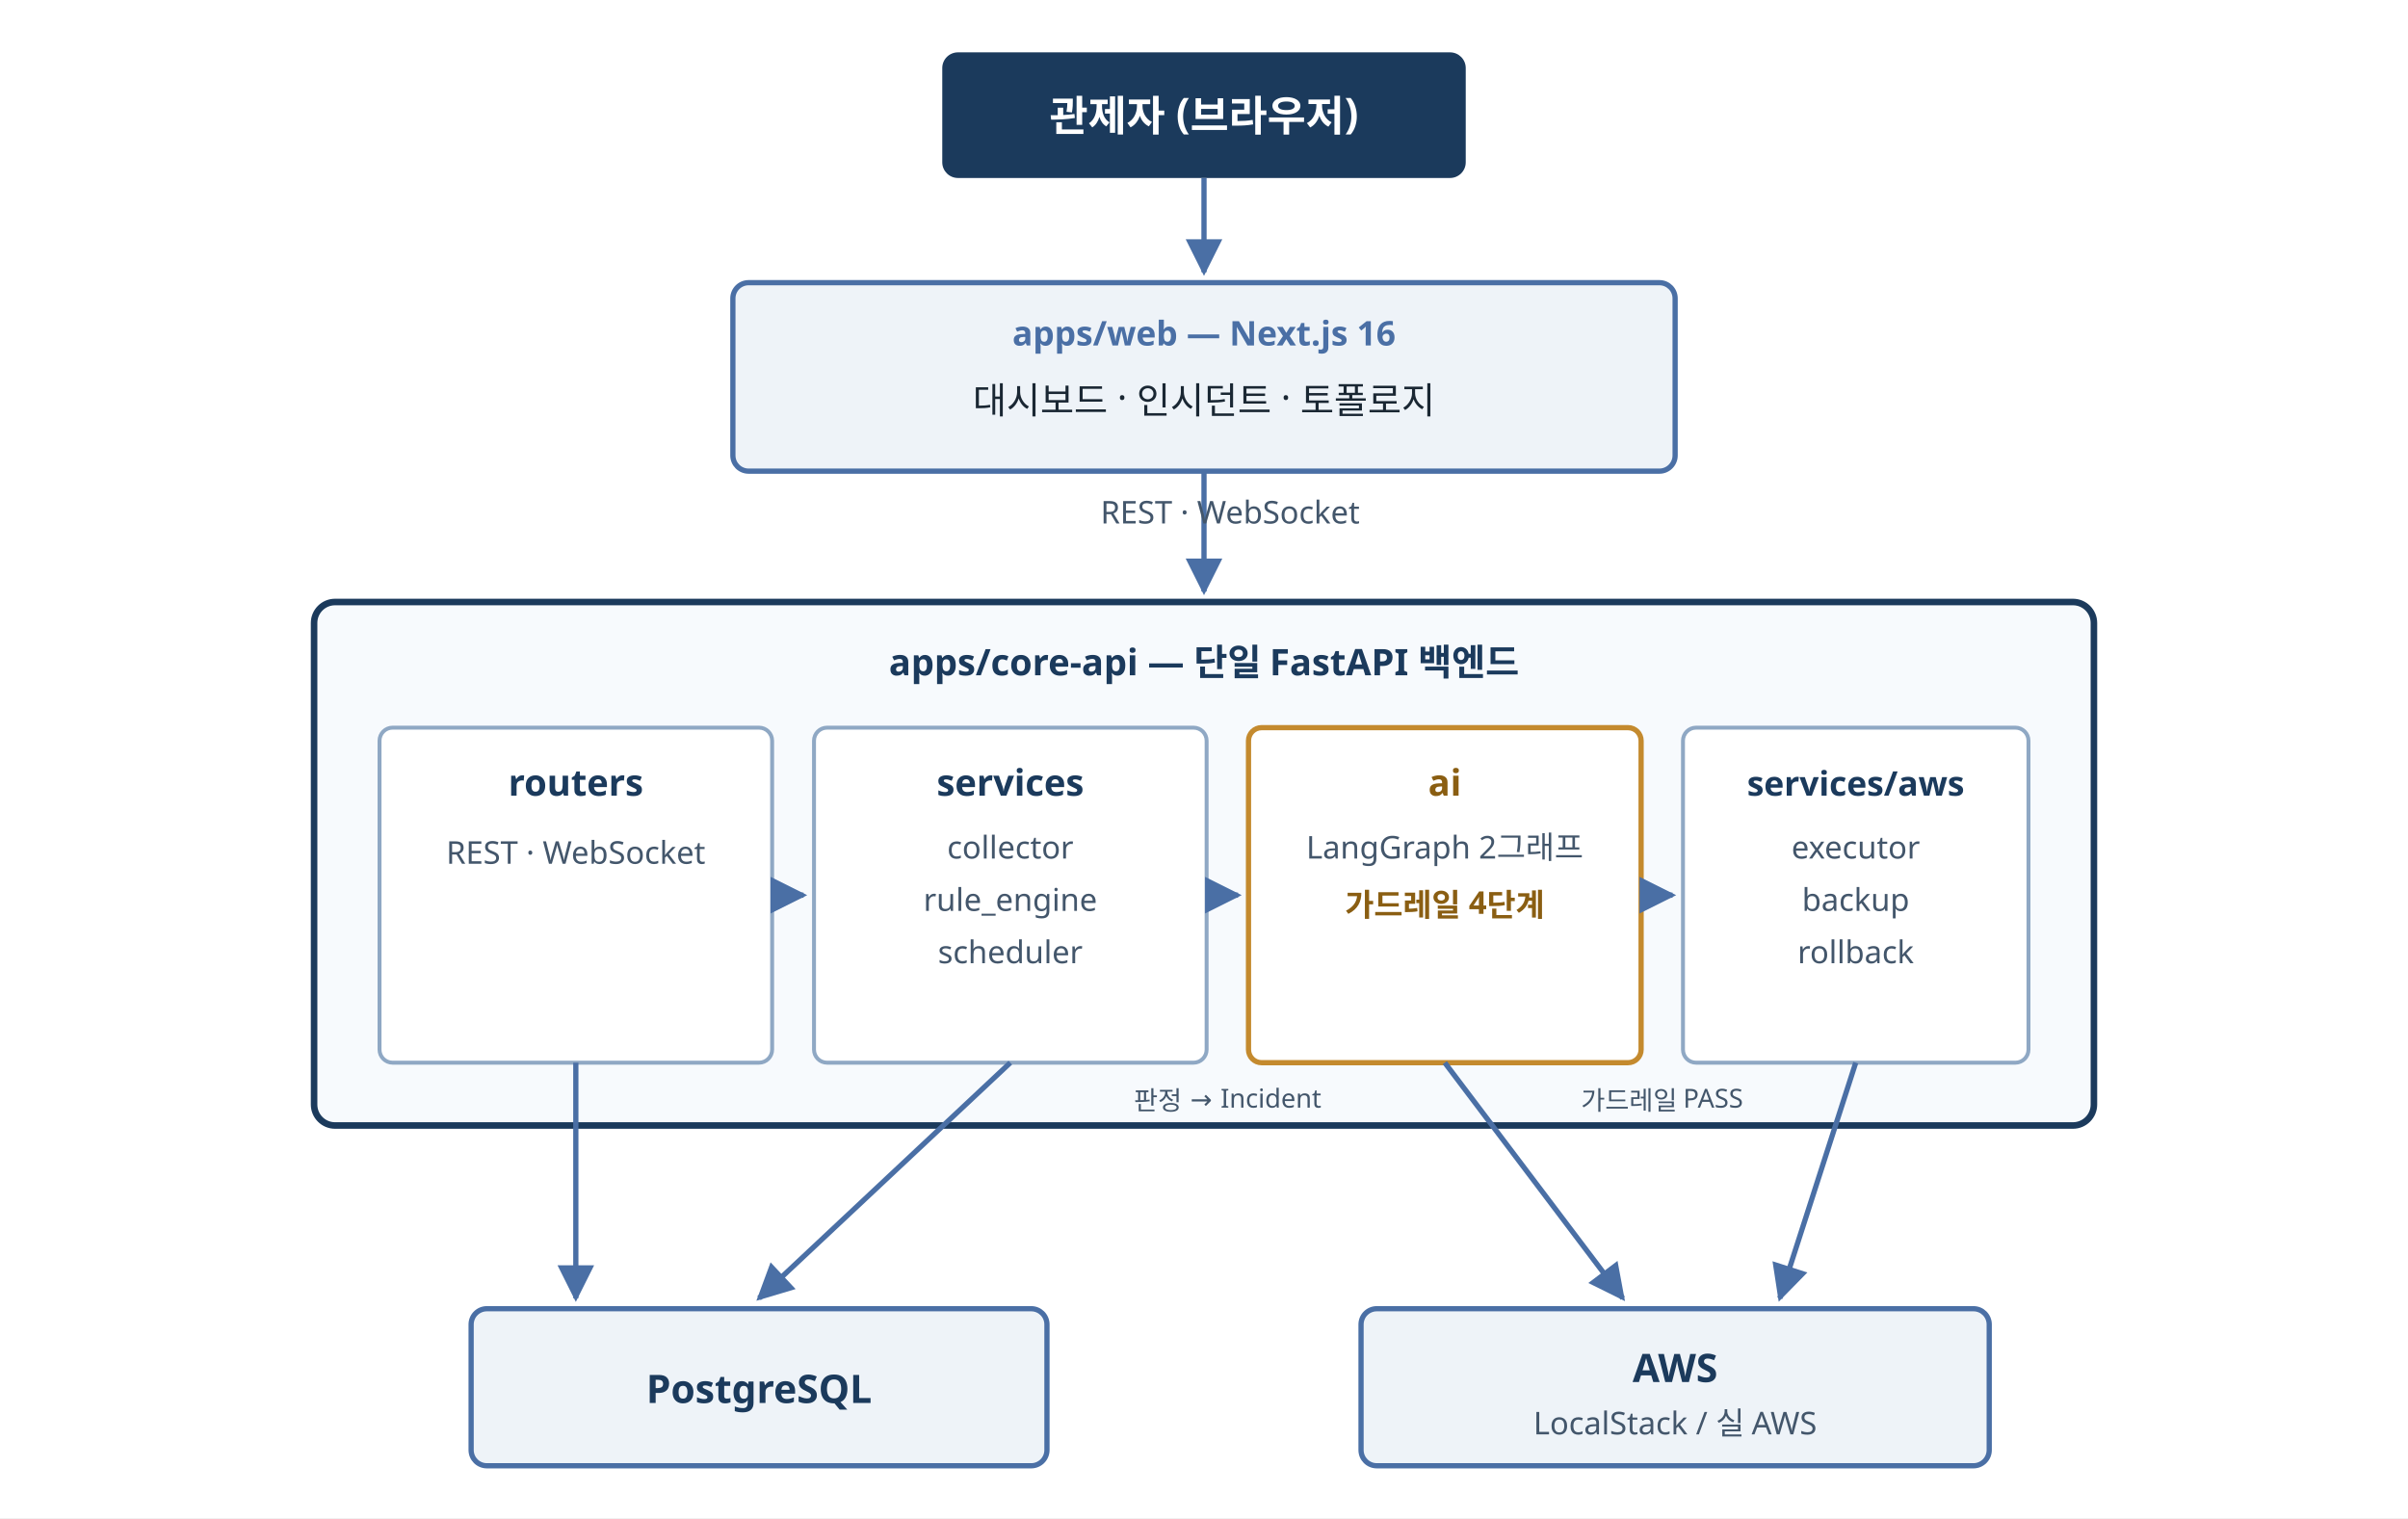
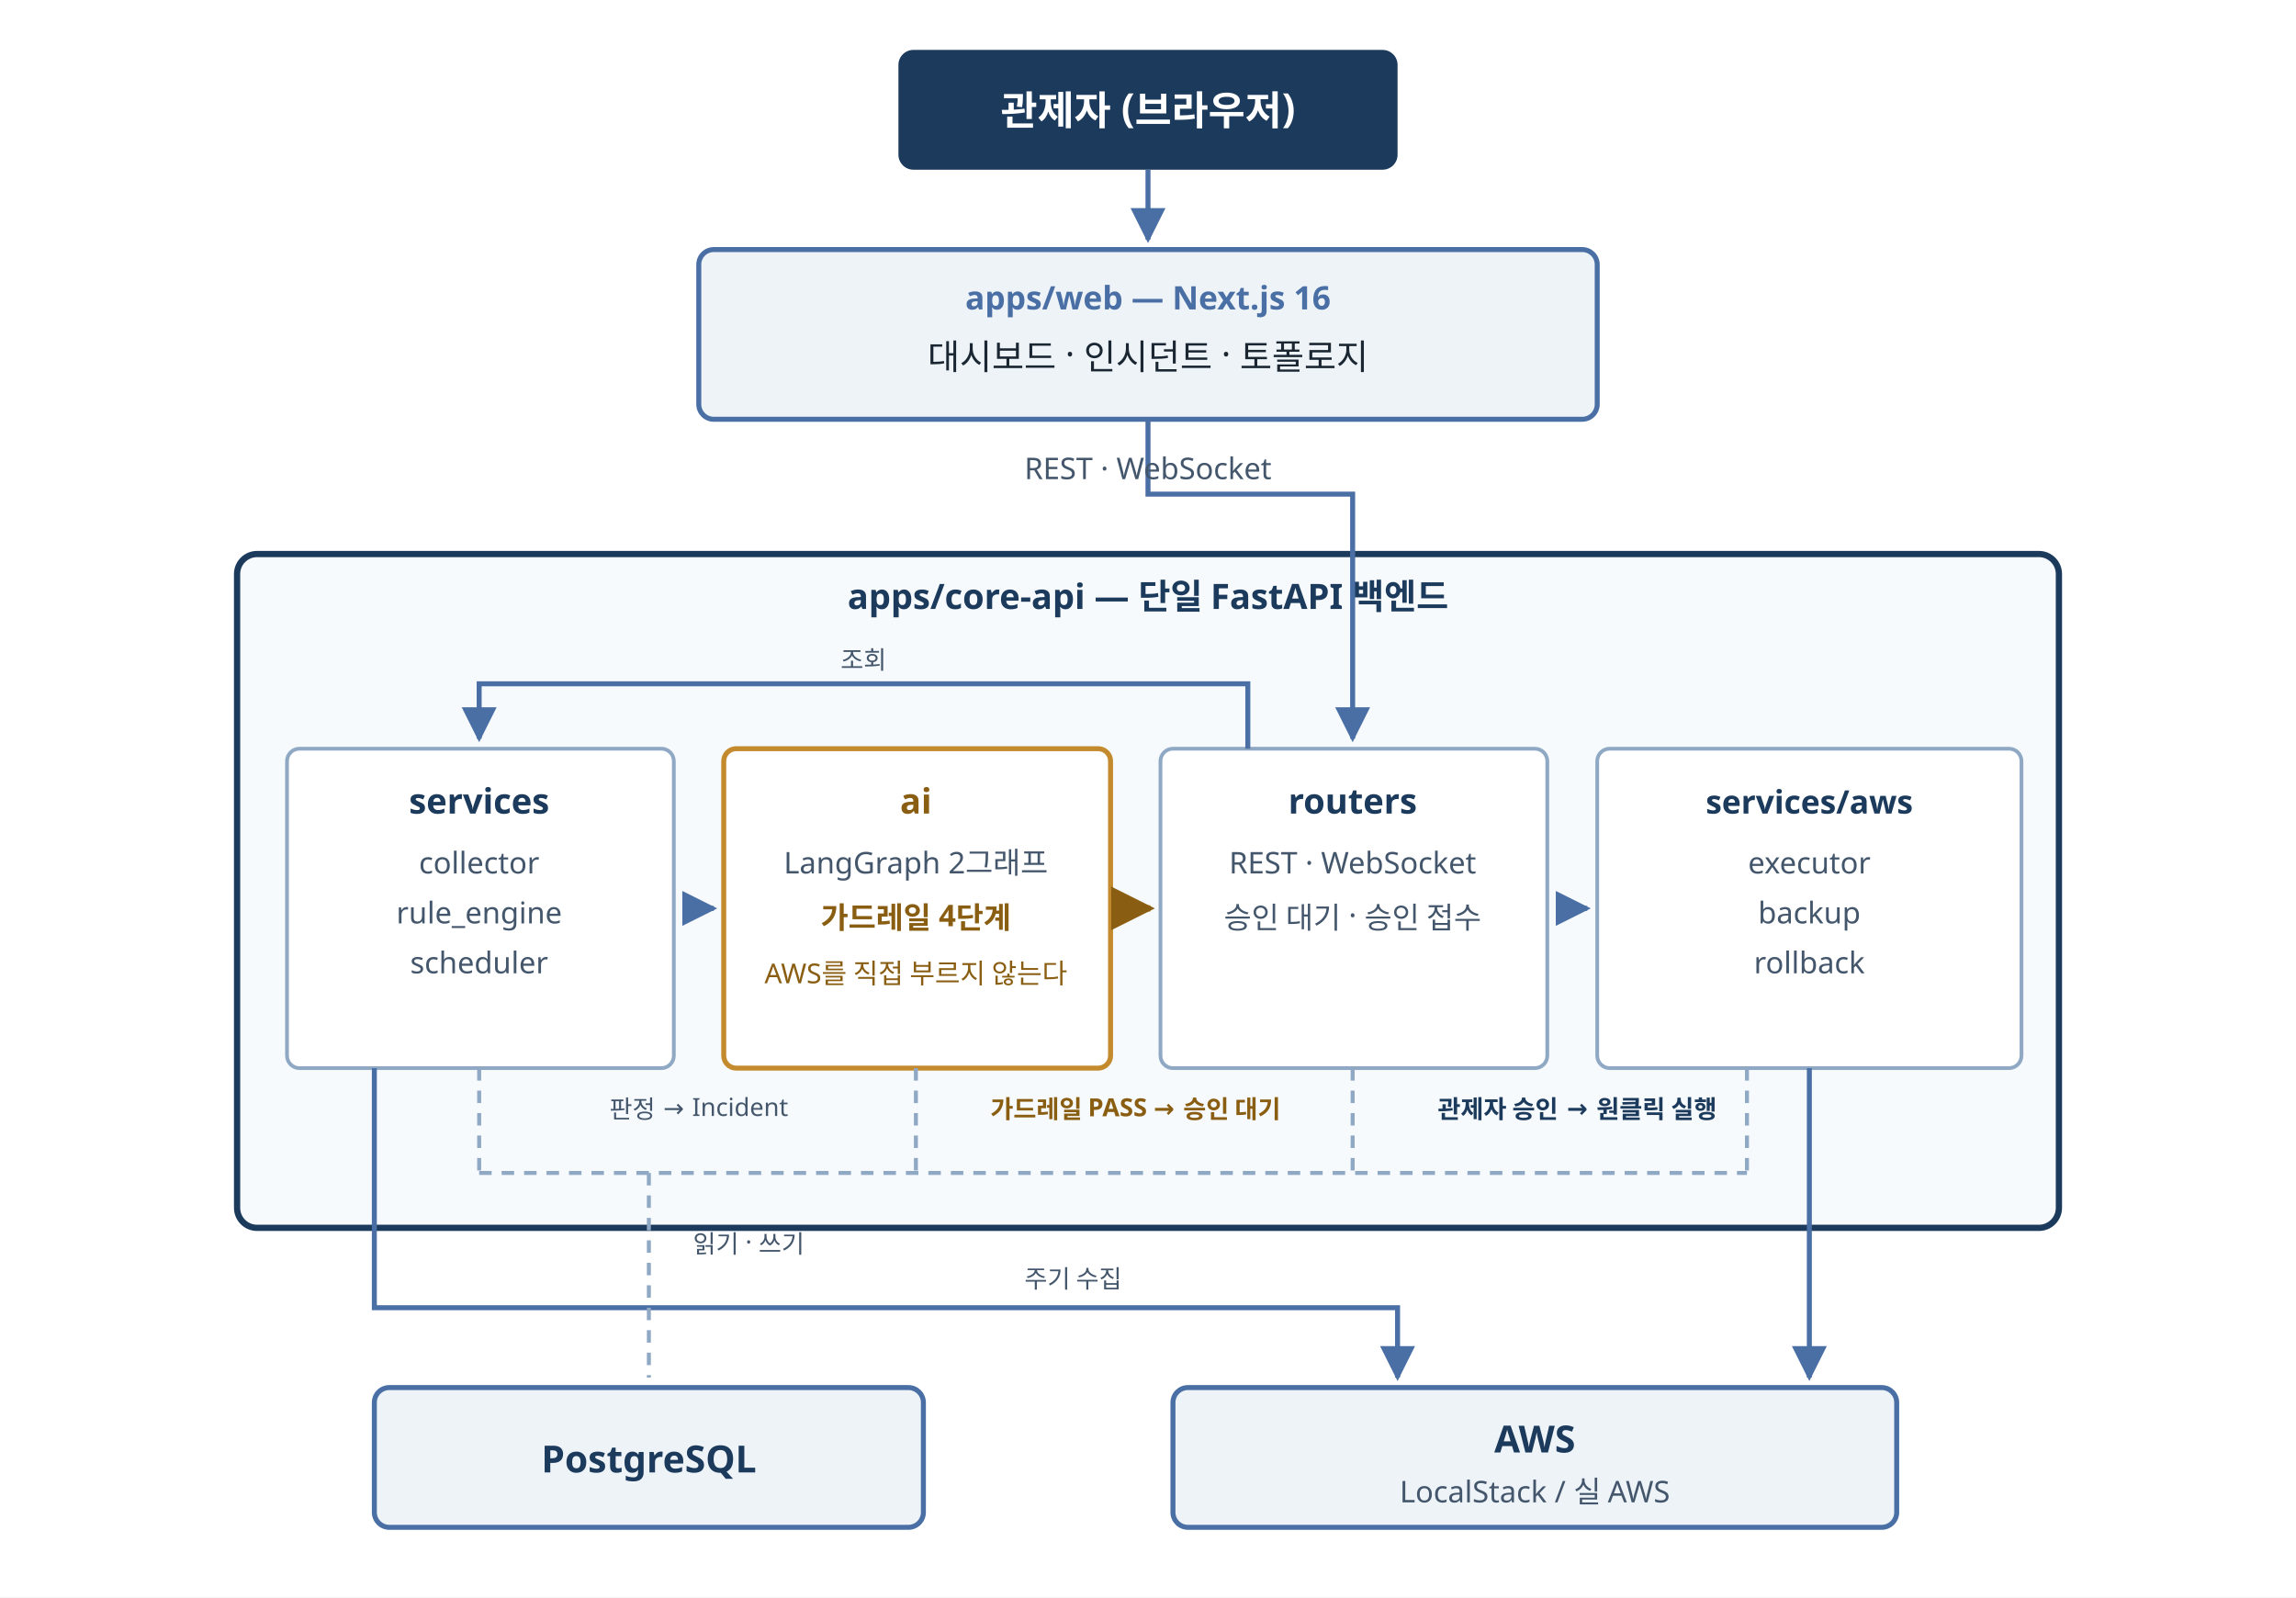
- <svg xmlns="http://www.w3.org/2000/svg" viewBox="0 0 920 580" width="920" height="580" font-family="Malgun Gothic, Apple SD Gothic Neo, sans-serif">
-   <rect width="920" height="580" fill="#FFFFFF" />
+ <svg xmlns="http://www.w3.org/2000/svg" viewBox="0 0 920 640" width="920" height="640" font-family="Malgun Gothic, Apple SD Gothic Neo, sans-serif">
+   <rect width="920" height="640" fill="#FFFFFF" />
  <rect x="360" y="20" width="200" height="48" rx="6" fill="#1B3A5C" />
  <text x="460" y="50" text-anchor="middle" font-size="16" font-weight="bold" fill="#FFFFFF">관제자 (브라우저)</text>
-   <rect x="280" y="108" width="360" height="72" rx="6" fill="#EEF3F8" stroke="#4A6FA5" stroke-width="2" />
-   <text x="460" y="132" text-anchor="middle" font-size="13" font-weight="bold" fill="#4A6FA5">apps/web — Next.js 16</text>
-   <text x="460" y="158" text-anchor="middle" font-size="14" fill="#1A2733">대시보드 · 인시던트 · 토폴로지</text>
-   <rect x="120" y="230" width="680" height="200" rx="8" fill="#F7FAFD" stroke="#1B3A5C" stroke-width="2.5" />
-   <text x="460" y="258" text-anchor="middle" font-size="14" font-weight="bold" fill="#1B3A5C">apps/core-api — 단일 FastAPI 백엔드</text>
-   <rect x="145" y="278" width="150" height="128" rx="5" fill="#FFFFFF" stroke="#8FA8C4" stroke-width="1.5" />
-   <text x="220" y="304" text-anchor="middle" font-size="14" font-weight="bold" fill="#1B3A5C">routers</text>
-   <text x="220" y="330" text-anchor="middle" font-size="12" fill="#43566B">REST · WebSocket</text>
-   <rect x="311" y="278" width="150" height="128" rx="5" fill="#FFFFFF" stroke="#8FA8C4" stroke-width="1.5" />
-   <text x="386" y="304" text-anchor="middle" font-size="14" font-weight="bold" fill="#1B3A5C">services</text>
-   <text x="386" y="328" text-anchor="middle" font-size="12" fill="#43566B">collector</text>
-   <text x="386" y="348" text-anchor="middle" font-size="12" fill="#43566B">rule_engine</text>
-   <text x="386" y="368" text-anchor="middle" font-size="12" fill="#43566B">scheduler</text>
-   <rect x="477" y="278" width="150" height="128" rx="5" fill="#FFFFFF" stroke="#C48A2E" stroke-width="2" />
-   <text x="552" y="304" text-anchor="middle" font-size="14" font-weight="bold" fill="#8A5E12">ai</text>
-   <text x="552" y="328" text-anchor="middle" font-size="12" fill="#43566B">LangGraph 2그래프</text>
-   <text x="552" y="350" text-anchor="middle" font-size="12" font-weight="bold" fill="#8A5E12">가드레일 4단계</text>
-   <rect x="643" y="278" width="132" height="128" rx="5" fill="#FFFFFF" stroke="#8FA8C4" stroke-width="1.5" />
-   <text x="709" y="304" text-anchor="middle" font-size="13" font-weight="bold" fill="#1B3A5C">services/aws</text>
-   <text x="709" y="328" text-anchor="middle" font-size="12" fill="#43566B">executor</text>
-   <text x="709" y="348" text-anchor="middle" font-size="12" fill="#43566B">backup</text>
-   <text x="709" y="368" text-anchor="middle" font-size="12" fill="#43566B">rollback</text>
-   <rect x="180" y="500" width="220" height="60" rx="6" fill="#EEF3F8" stroke="#4A6FA5" stroke-width="2" />
-   <text x="290" y="536" text-anchor="middle" font-size="15" font-weight="bold" fill="#1B3A5C">PostgreSQL</text>
-   <rect x="520" y="500" width="240" height="60" rx="6" fill="#EEF3F8" stroke="#4A6FA5" stroke-width="2" />
-   <text x="640" y="528" text-anchor="middle" font-size="15" font-weight="bold" fill="#1B3A5C">AWS</text>
-   <text x="640" y="548" text-anchor="middle" font-size="12" fill="#43566B">LocalStack / 실 AWS</text>
+   <rect x="280" y="100" width="360" height="68" rx="6" fill="#EEF3F8" stroke="#4A6FA5" stroke-width="2" />
+   <text x="460" y="124" text-anchor="middle" font-size="13" font-weight="bold" fill="#4A6FA5">apps/web — Next.js 16</text>
+   <text x="460" y="148" text-anchor="middle" font-size="14" fill="#1A2733">대시보드 · 인시던트 · 토폴로지</text>
+   <rect x="95" y="222" width="730" height="270" rx="8" fill="#F7FAFD" stroke="#1B3A5C" stroke-width="2.5" />
+   <text x="460" y="244" text-anchor="middle" font-size="14" font-weight="bold" fill="#1B3A5C">apps/core-api — 단일 FastAPI 백엔드</text>
+   <rect x="115" y="300" width="155" height="128" rx="5" fill="#FFFFFF" stroke="#8FA8C4" stroke-width="1.5" />
+   <text x="192" y="326" text-anchor="middle" font-size="14" font-weight="bold" fill="#1B3A5C">services</text>
+   <text x="192" y="350" text-anchor="middle" font-size="12" fill="#43566B">collector</text>
+   <text x="192" y="370" text-anchor="middle" font-size="12" fill="#43566B">rule_engine</text>
+   <text x="192" y="390" text-anchor="middle" font-size="12" fill="#43566B">scheduler</text>
+   <rect x="290" y="300" width="155" height="128" rx="5" fill="#FFFFFF" stroke="#C48A2E" stroke-width="2" />
+   <text x="367" y="326" text-anchor="middle" font-size="14" font-weight="bold" fill="#8A5E12">ai</text>
+   <text x="367" y="350" text-anchor="middle" font-size="12" fill="#43566B">LangGraph 2그래프</text>
+   <text x="367" y="372" text-anchor="middle" font-size="12" font-weight="bold" fill="#8A5E12">가드레일 4단계</text>
+   <text x="367" y="394" text-anchor="middle" font-size="11" fill="#8A5E12">AWS를 직접 부르지 않는다</text>
+   <rect x="465" y="300" width="155" height="128" rx="5" fill="#FFFFFF" stroke="#8FA8C4" stroke-width="1.5" />
+   <text x="542" y="326" text-anchor="middle" font-size="14" font-weight="bold" fill="#1B3A5C">routers</text>
+   <text x="542" y="350" text-anchor="middle" font-size="12" fill="#43566B">REST · WebSocket</text>
+   <text x="542" y="372" text-anchor="middle" font-size="12" fill="#43566B">승인 대기 · 승인 접수</text>
+   <rect x="640" y="300" width="170" height="128" rx="5" fill="#FFFFFF" stroke="#8FA8C4" stroke-width="1.5" />
+   <text x="725" y="326" text-anchor="middle" font-size="13" font-weight="bold" fill="#1B3A5C">services/aws</text>
+   <text x="725" y="350" text-anchor="middle" font-size="12" fill="#43566B">executor</text>
+   <text x="725" y="370" text-anchor="middle" font-size="12" fill="#43566B">backup</text>
+   <text x="725" y="390" text-anchor="middle" font-size="12" fill="#43566B">rollback</text>
+   <rect x="150" y="556" width="220" height="56" rx="6" fill="#EEF3F8" stroke="#4A6FA5" stroke-width="2" />
+   <text x="260" y="590" text-anchor="middle" font-size="15" font-weight="bold" fill="#1B3A5C">PostgreSQL</text>
+   <rect x="470" y="556" width="290" height="56" rx="6" fill="#EEF3F8" stroke="#4A6FA5" stroke-width="2" />
+   <text x="615" y="582" text-anchor="middle" font-size="15" font-weight="bold" fill="#1B3A5C">AWS</text>
+   <text x="615" y="602" text-anchor="middle" font-size="12" fill="#43566B">LocalStack / 실 AWS</text>
  <defs>
    <marker id="a" viewBox="0 0 10 10" refX="9" refY="5" markerWidth="7" markerHeight="7" orient="auto-start-reverse">
      <path d="M0,0 L10,5 L0,10 z" fill="#4A6FA5" />
    </marker>
+     <marker id="g" viewBox="0 0 10 10" refX="9" refY="5" markerWidth="7" markerHeight="7" orient="auto-start-reverse">
+       <path d="M0,0 L10,5 L0,10 z" fill="#8A5E12" />
+     </marker>
  </defs>
  <g stroke="#4A6FA5" stroke-width="2" fill="none" marker-end="url(#a)">
-     <path d="M460,68 L460,104" />
-     <path d="M460,180 L460,226" />
-     <path d="M220,406 L220,496" />
-     <path d="M386,406 L290,496" />
-     <path d="M552,406 L620,496" />
-     <path d="M709,406 L680,496" />
-     <path d="M465,342 L473,342" />
-     <path d="M295,342 L307,342" />
-     <path d="M627,342 L639,342" />
+     <path d="M460,68 L460,96" />
+     <path d="M460,168 L460,198 L542,198 L542,296" />
+     <path d="M500,300 L500,274 L192,274 L192,296" />
+     <path d="M274,364 L286,364" />
+     <path d="M624,364 L636,364" />
+     <path d="M150,428 L150,524 L560,524 L560,552" />
+     <path d="M725,428 L725,552" />
  </g>
-   <text x="470" y="200" text-anchor="middle" font-size="12" fill="#43566B">REST · WebSocket</text>
-   <text x="469" y="424" text-anchor="middle" font-size="10" fill="#43566B">판정 → Incident</text>
-   <text x="635" y="424" text-anchor="middle" font-size="10" fill="#43566B">가드레일 PASS</text>
+   <g stroke="#C48A2E" stroke-width="2.5" fill="none" marker-end="url(#g)">
+     <path d="M449,364 L461,364" />
+   </g>
+   <g stroke="#8FA8C4" stroke-width="1.6" fill="none" stroke-dasharray="5 4">
+     <path d="M192,428 L192,470" />
+     <path d="M367,428 L367,470" />
+     <path d="M542,428 L542,470" />
+     <path d="M700,428 L700,470" />
+     <path d="M192,470 L700,470" />
+     <path d="M260,470 L260,552" />
+   </g>
+   <text x="460" y="192" text-anchor="middle" font-size="12" fill="#43566B">REST · WebSocket</text>
+   <text x="346" y="268" text-anchor="middle" font-size="10" fill="#43566B">조회</text>
+   <text x="280" y="448" text-anchor="middle" font-size="10" fill="#43566B">판정 → Incident</text>
+   <text x="455" y="448" text-anchor="middle" font-size="10" font-weight="bold" fill="#8A5E12">가드레일 PASS → 승인 대기</text>
+   <text x="632" y="448" text-anchor="middle" font-size="10" font-weight="bold" fill="#1B3A5C">관제자 승인 → 원클릭 실행</text>
+   <text x="300" y="502" text-anchor="middle" font-size="10" fill="#43566B">읽기 · 쓰기</text>
+   <text x="430" y="516" text-anchor="middle" font-size="10" fill="#43566B">주기 수집</text>
</svg>
